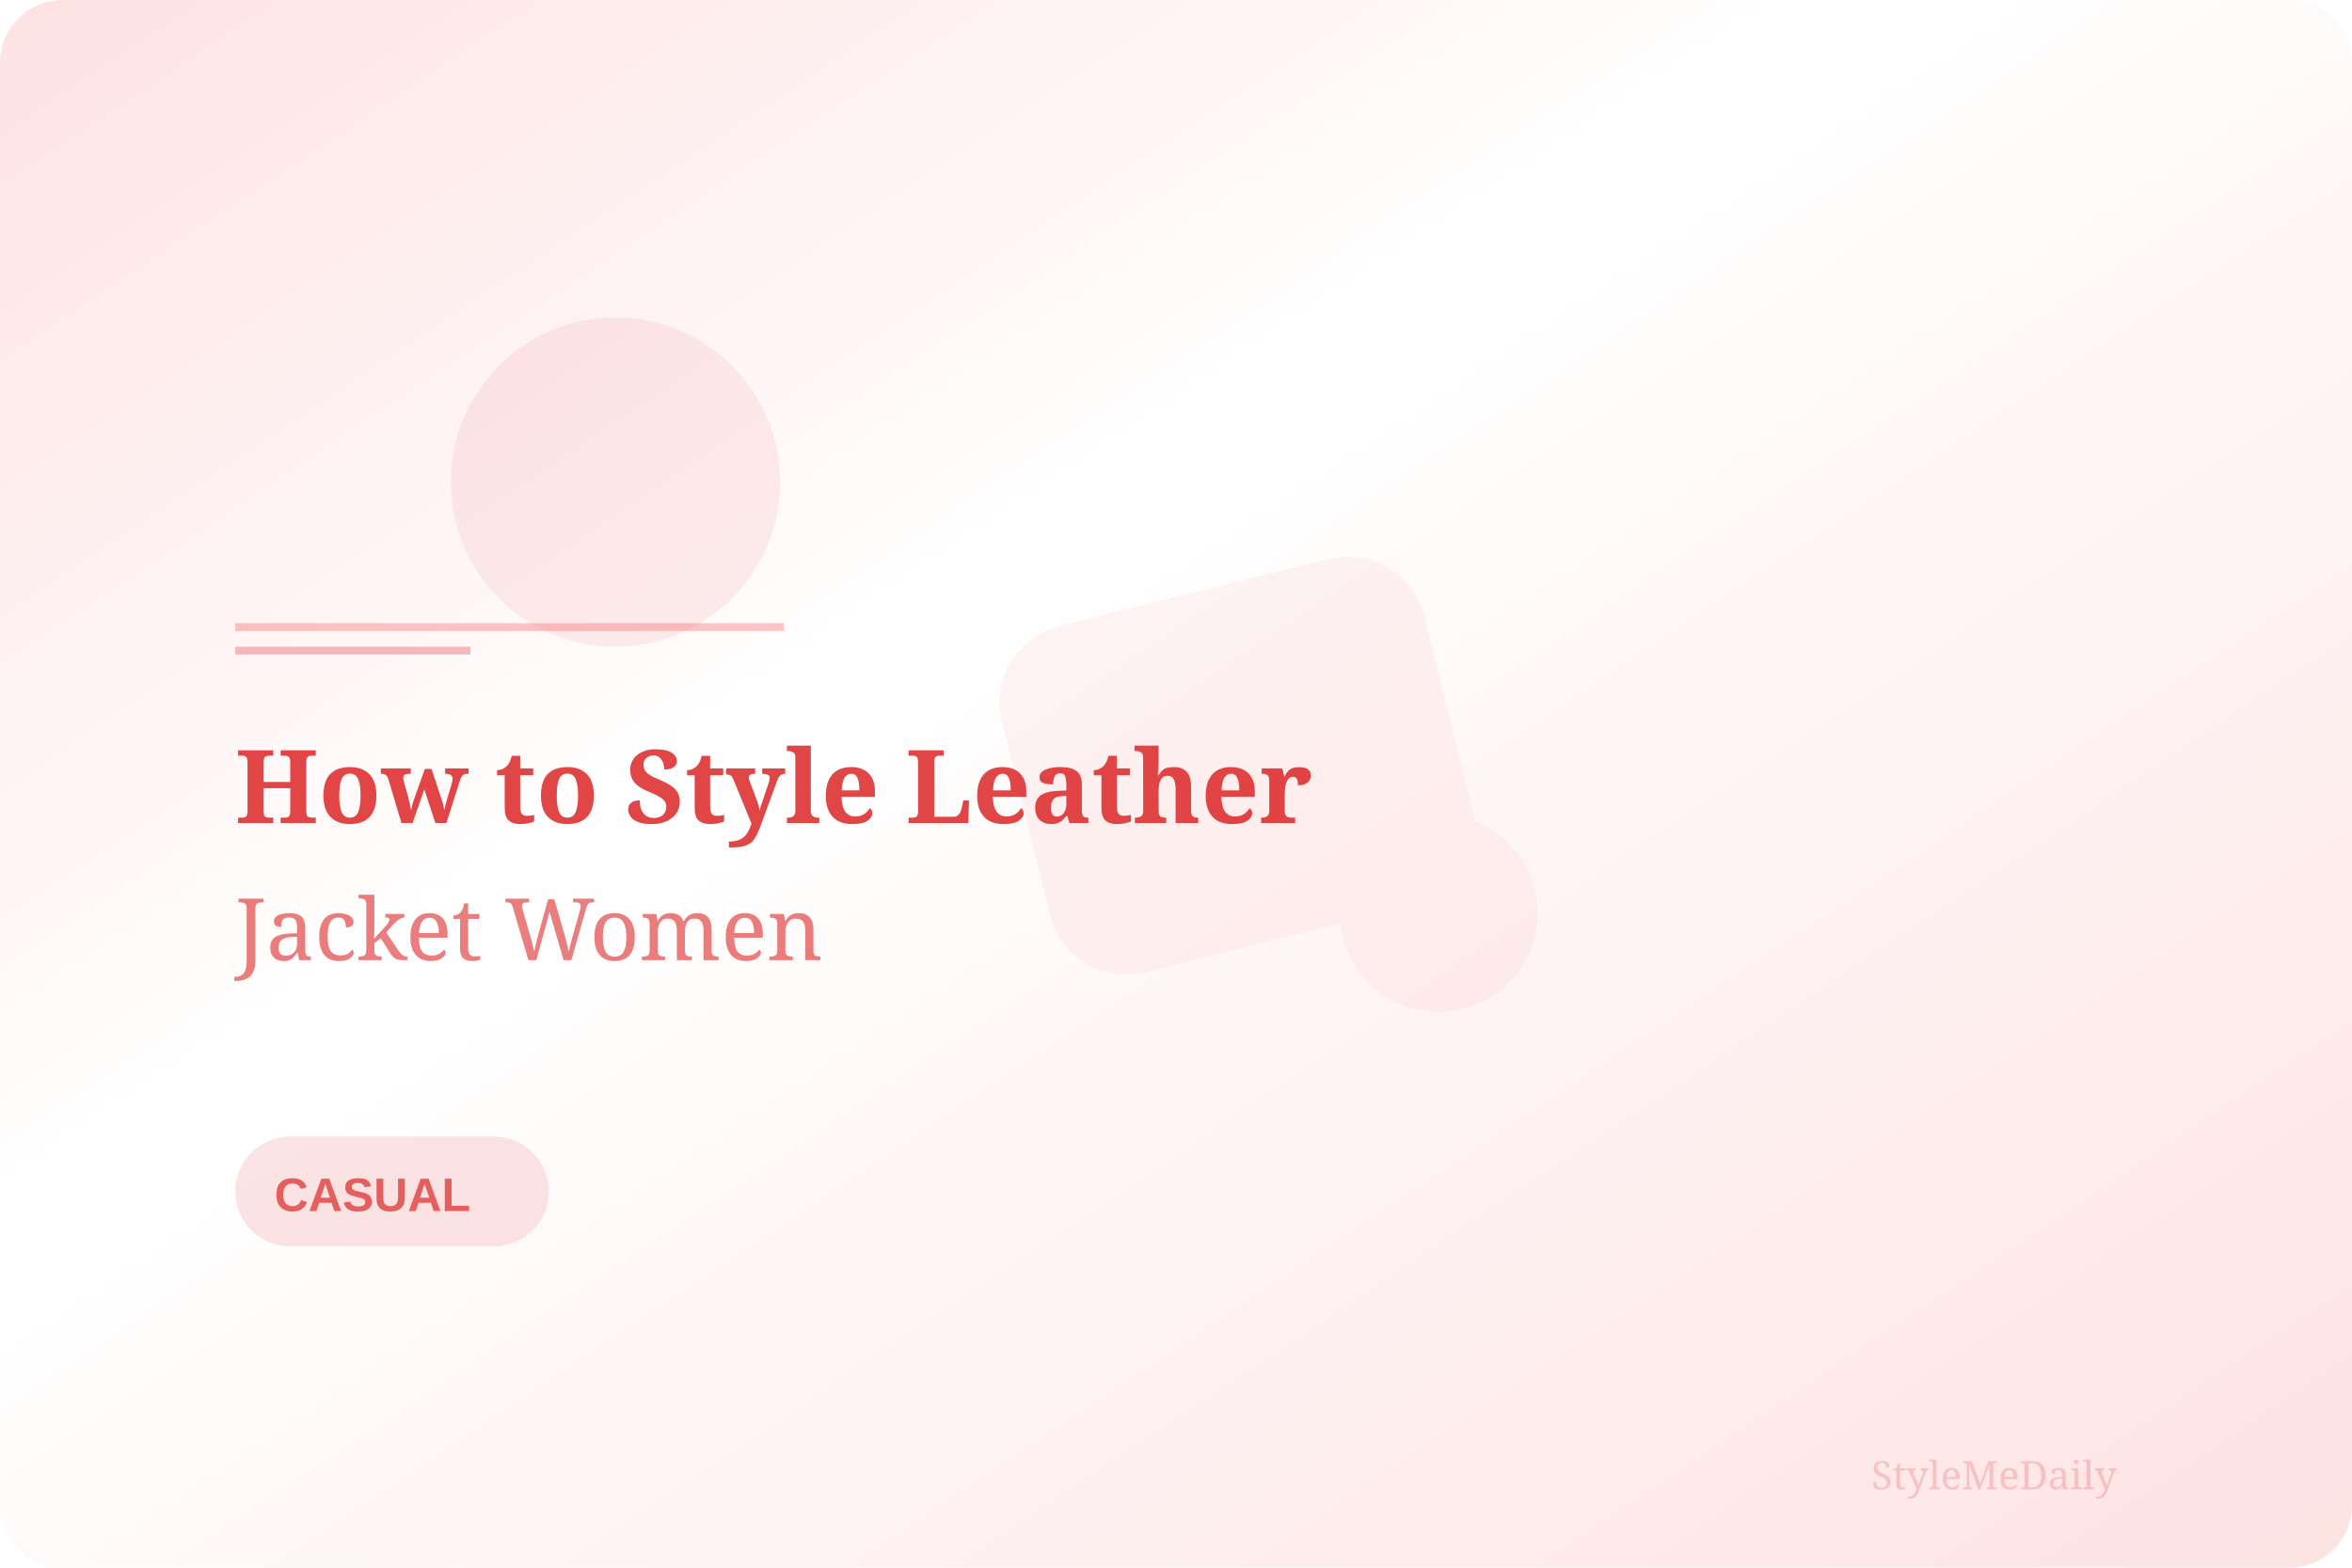
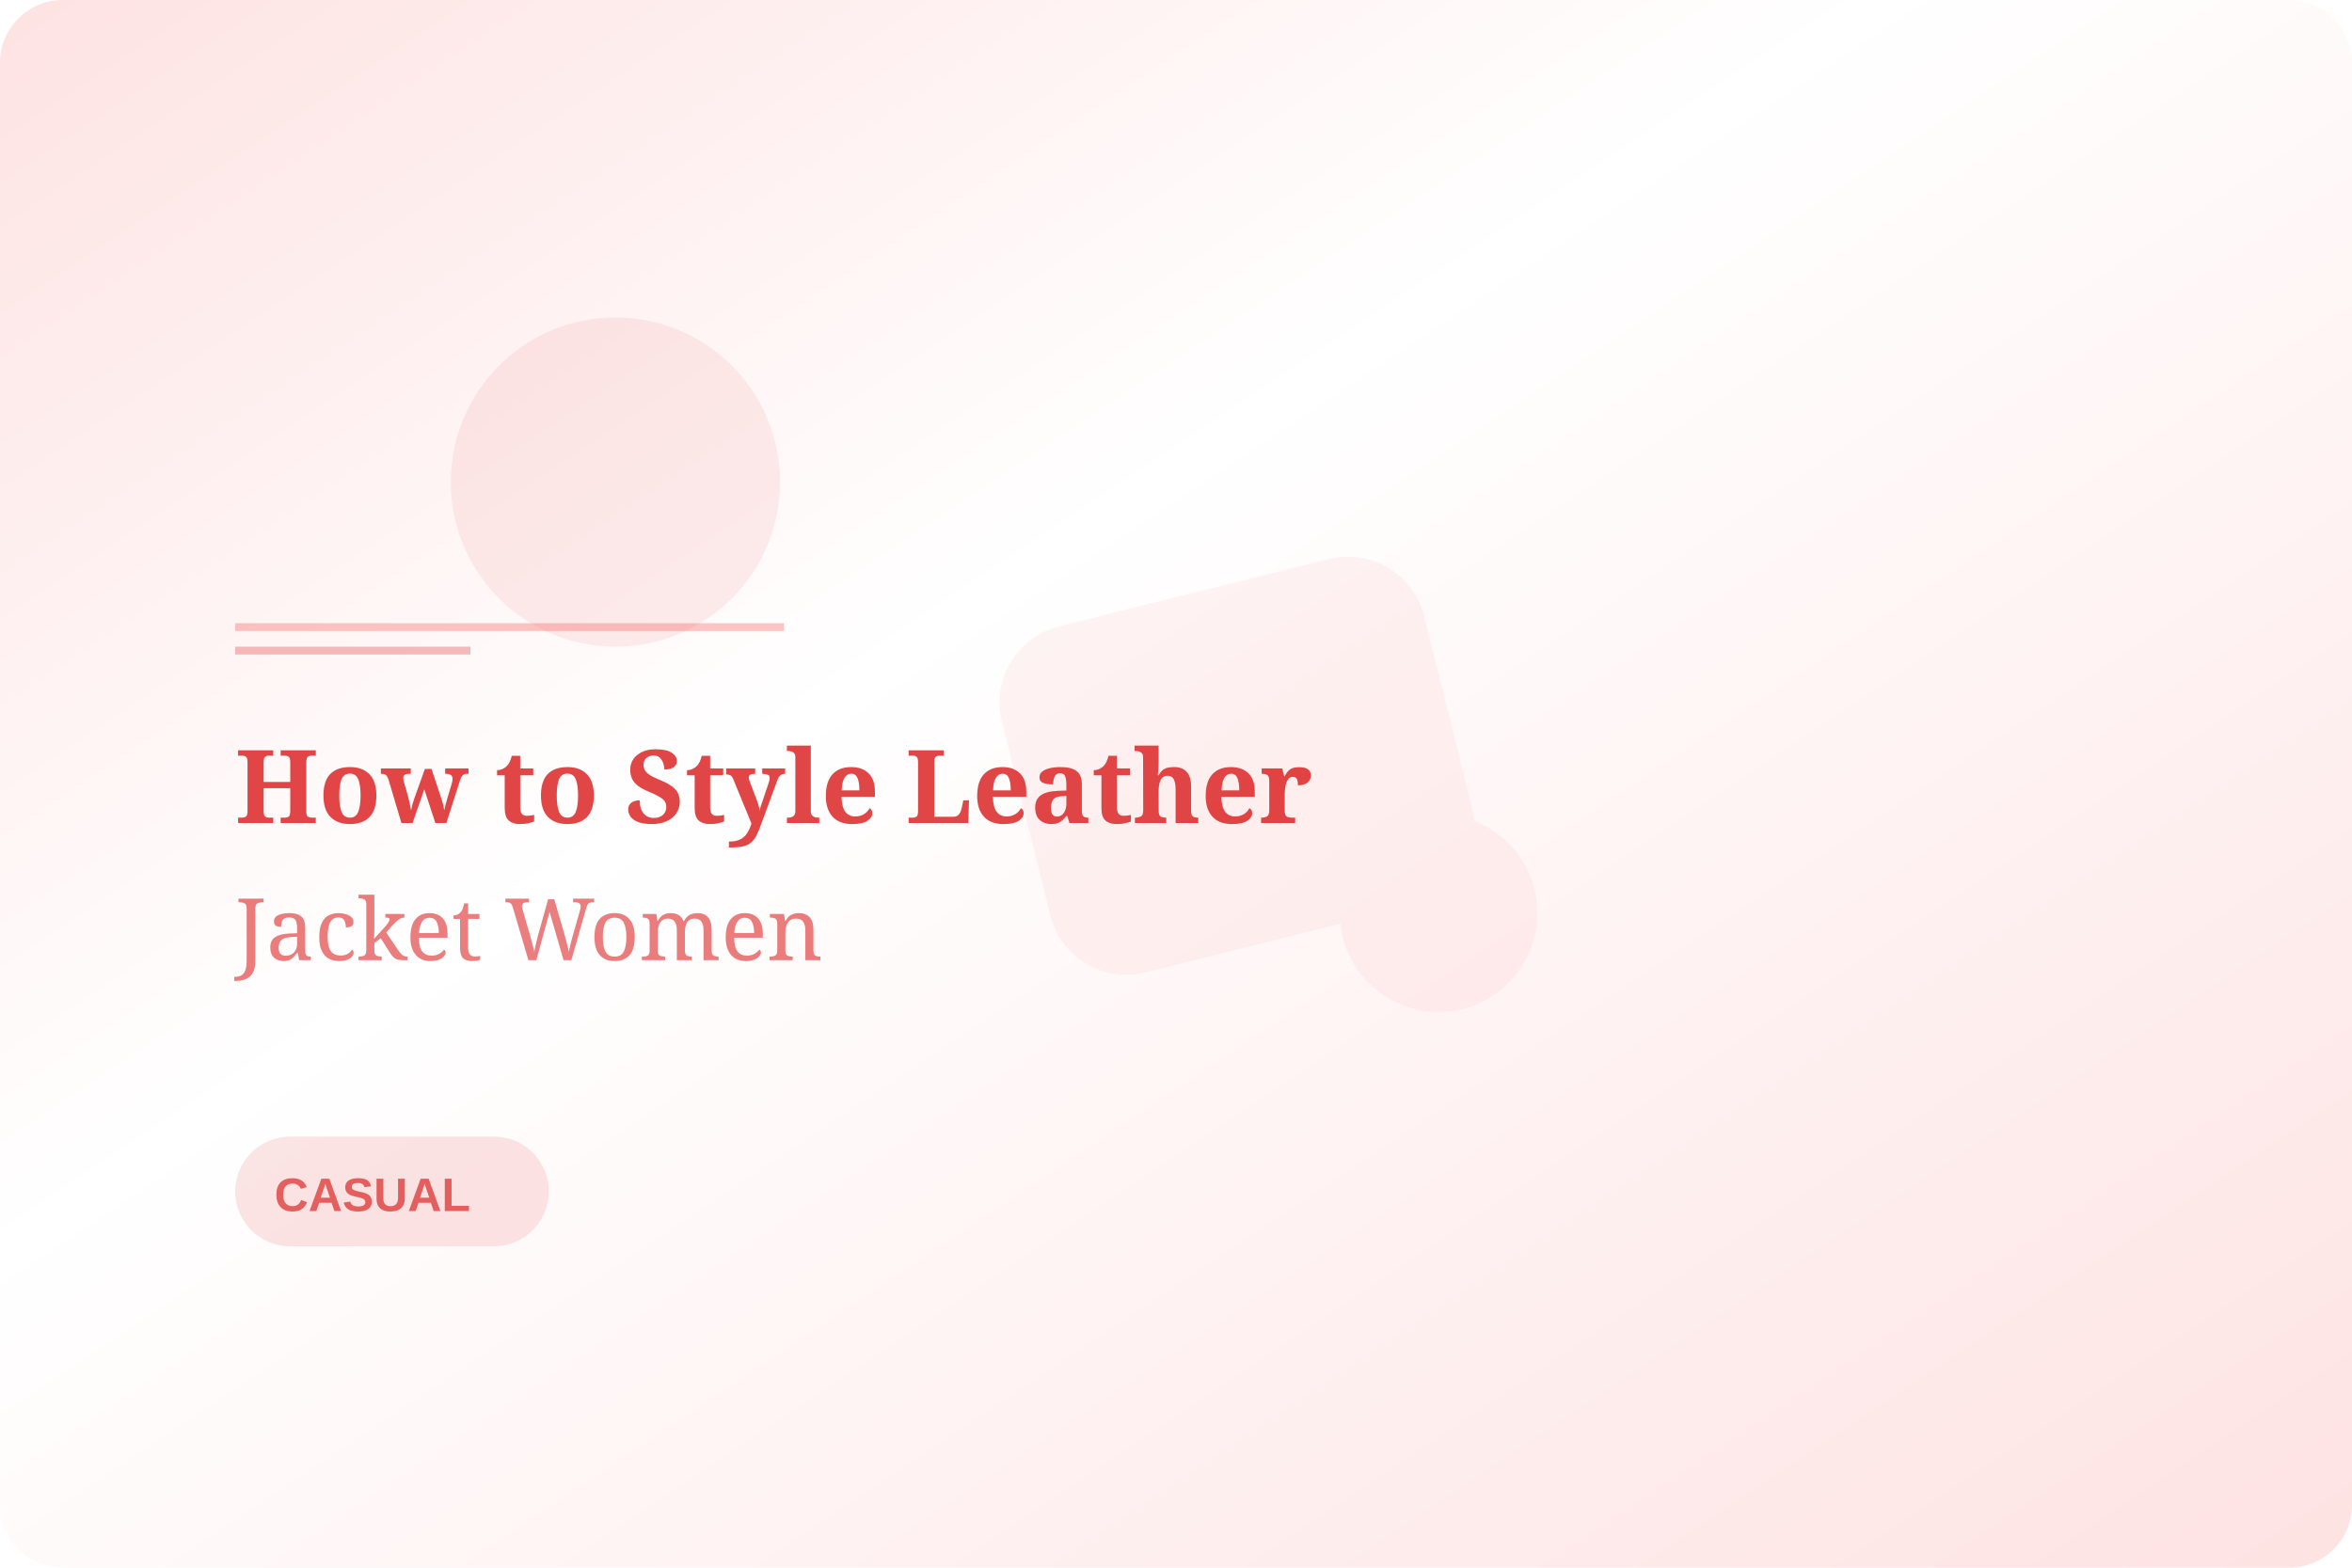
<svg xmlns="http://www.w3.org/2000/svg" width="600" height="400" viewBox="0 0 600 400">
  <defs>
    <linearGradient id="gbg-5257" x1="0%" y1="0%" x2="100%" y2="100%">
      <stop offset="0%" stop-color="#FEE2E2" />
      <stop offset="40%" stop-color="white" />
      <stop offset="100%" stop-color="#FEE2E2" />
    </linearGradient>
    <linearGradient id="gaccent-5257" x1="0%" y1="0%" x2="100%" y2="100%">
      <stop offset="0%" stop-color="#DC2626" stop-opacity="0.15" />
      <stop offset="100%" stop-color="#F87171" stop-opacity="0.1" />
    </linearGradient>
  </defs>
  <rect width="600" height="400" fill="url(#gbg-5257)" rx="16" />
  <g opacity="0.08">
    <circle cx="157" cy="123" r="42" fill="#DC2626" />
    <rect x="260" y="150" width="111" height="91" rx="20" fill="#F87171" transform="rotate(-14, 315, 195)" />
    <circle cx="367" cy="233" r="25.2" fill="#F87171" />
  </g>
  <line x1="60" y1="160" x2="200" y2="160" stroke="#F87171" stroke-width="2" opacity="0.4" />
  <line x1="60" y1="166" x2="120" y2="166" stroke="#DC2626" stroke-width="2" opacity="0.3" />
  <text x="60" y="210" font-family="Georgia, serif" font-size="26" font-weight="bold" fill="#DC2626" opacity="0.85">
    How to Style Leather
  </text>
  <text x="60" y="245" font-family="Georgia, serif" font-size="22" fill="#DC2626" opacity="0.6">
    Jacket Women
  </text>
  <rect x="60" y="290" width="80" height="28" rx="14" fill="#DC2626" opacity="0.12" />
  <text x="70" y="309" font-family="Arial, sans-serif" font-size="12" fill="#DC2626" opacity="0.7" font-weight="600" text-transform="uppercase">CASUAL</text>
-   <text x="540" y="380" font-family="Georgia, serif" font-size="10" fill="#DC2626" opacity="0.2" text-anchor="end">StyleMeDaily</text>
</svg>
